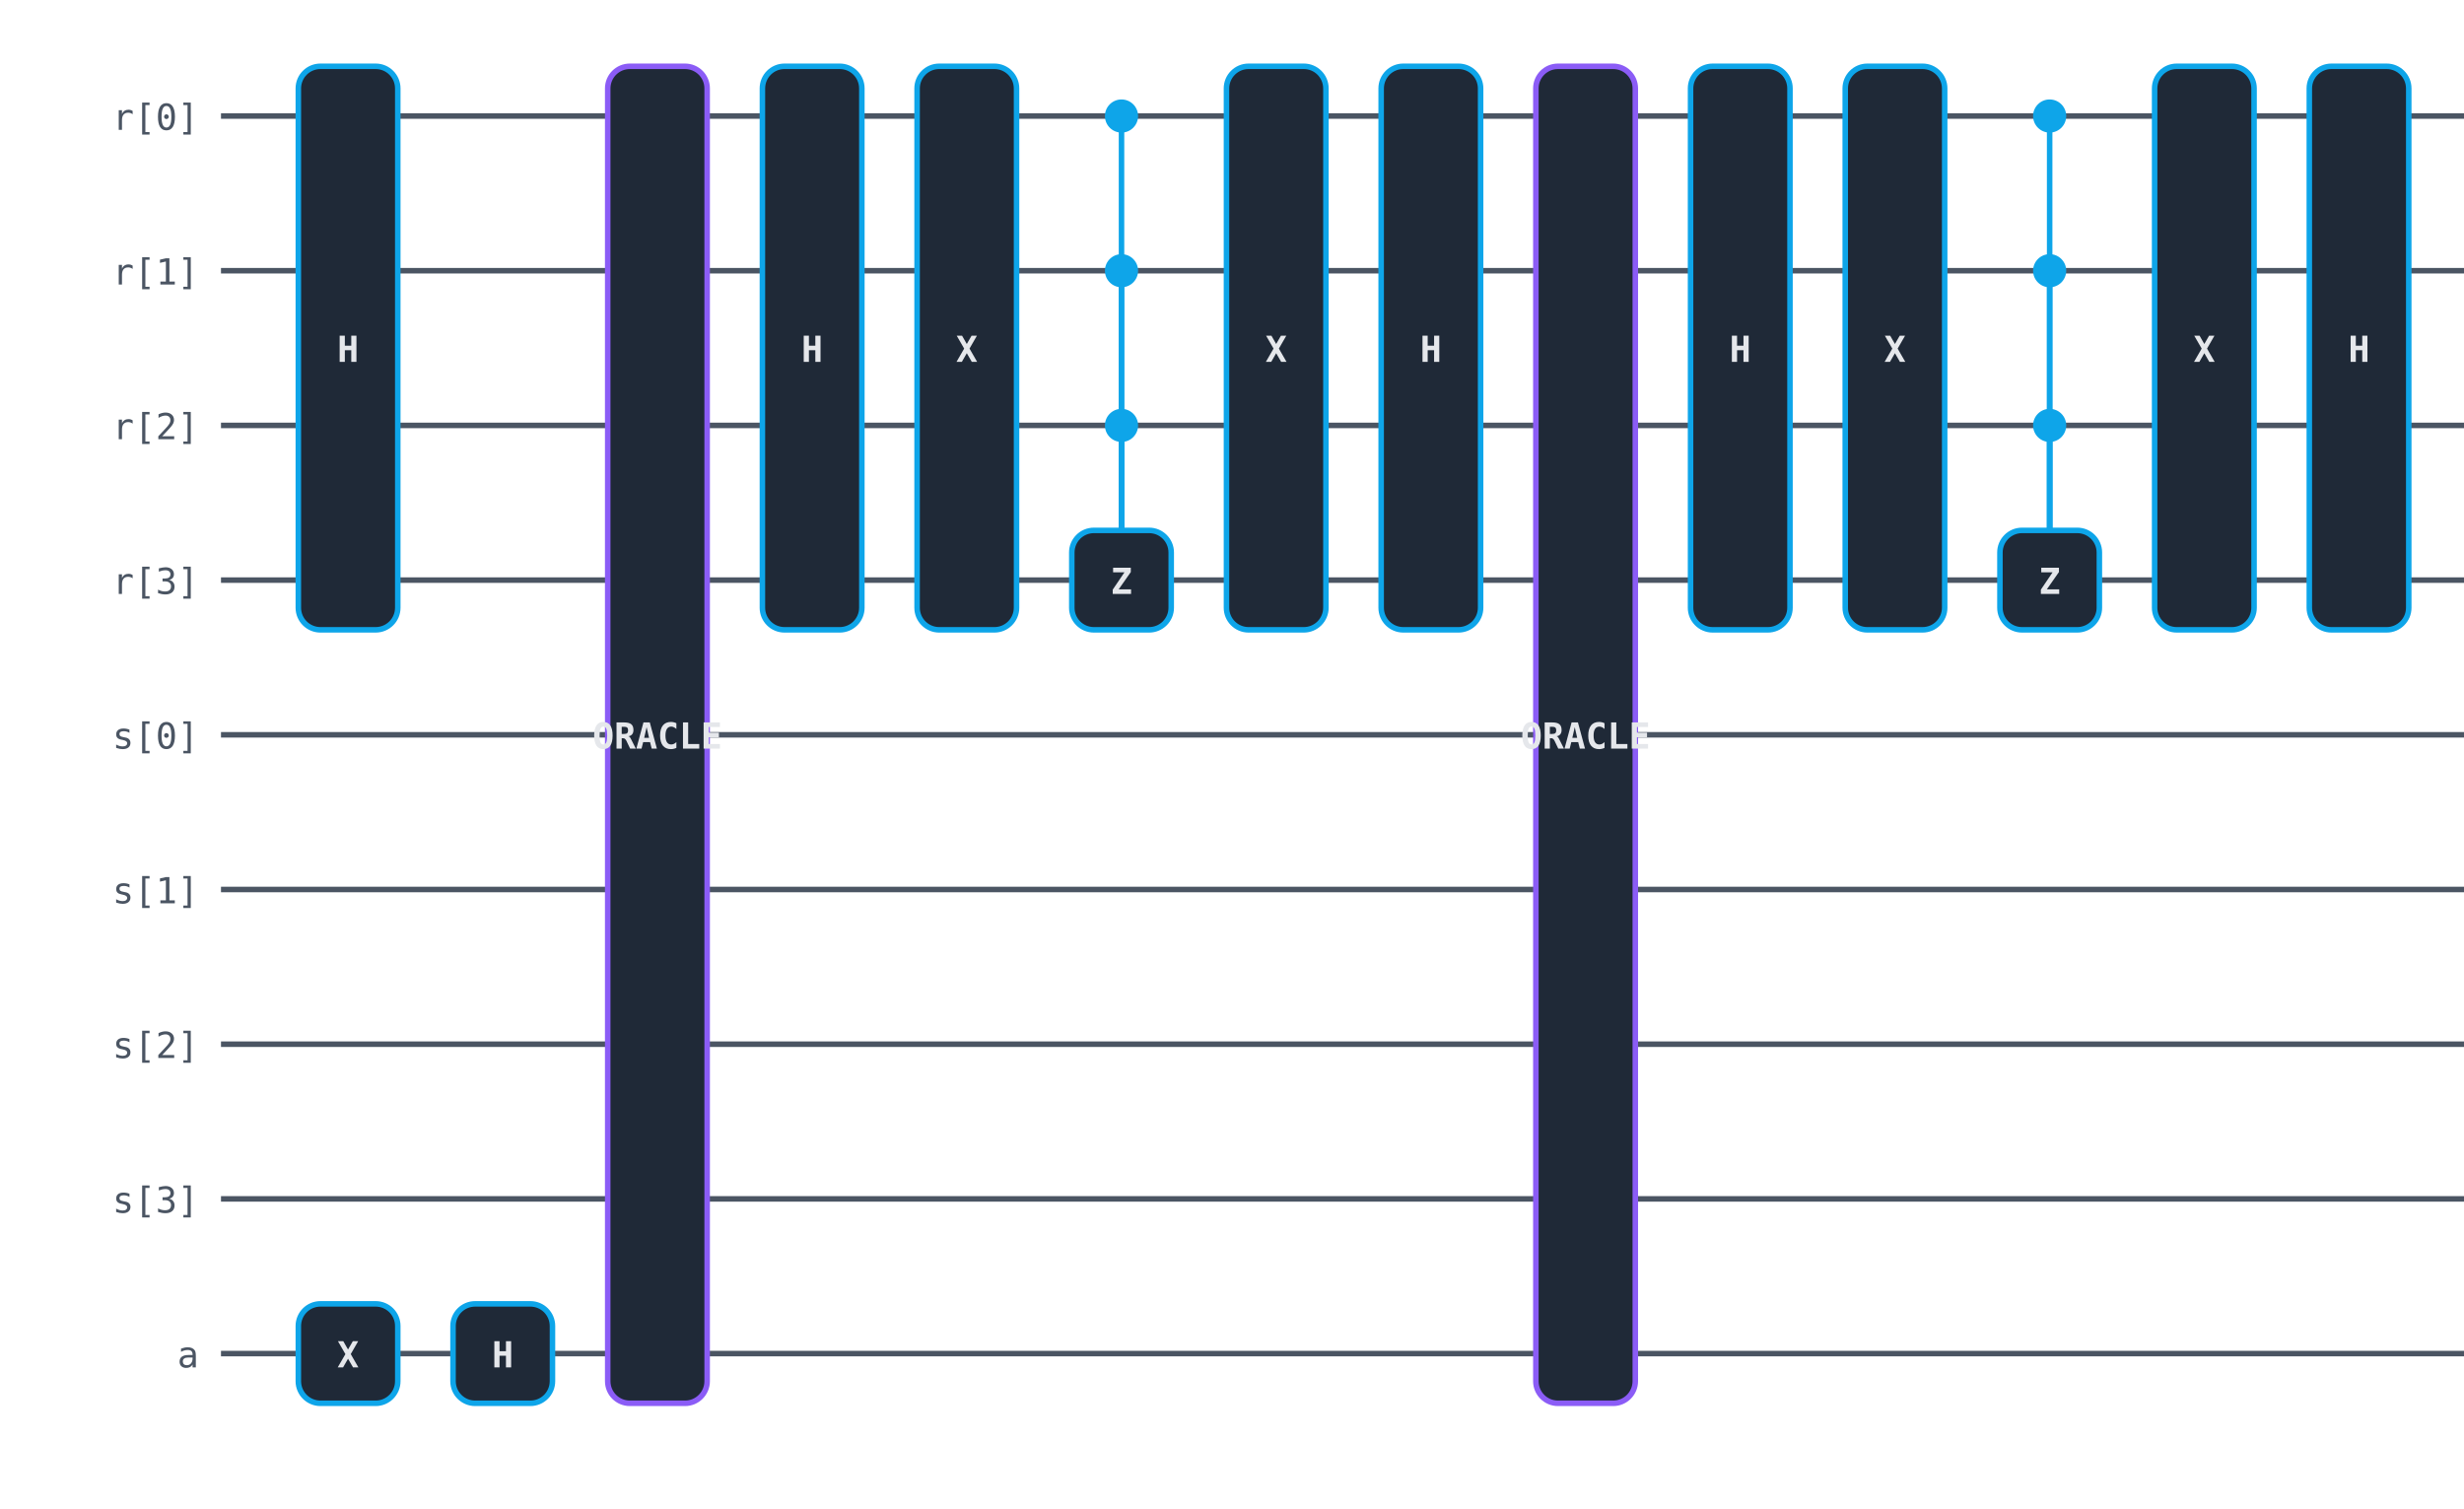
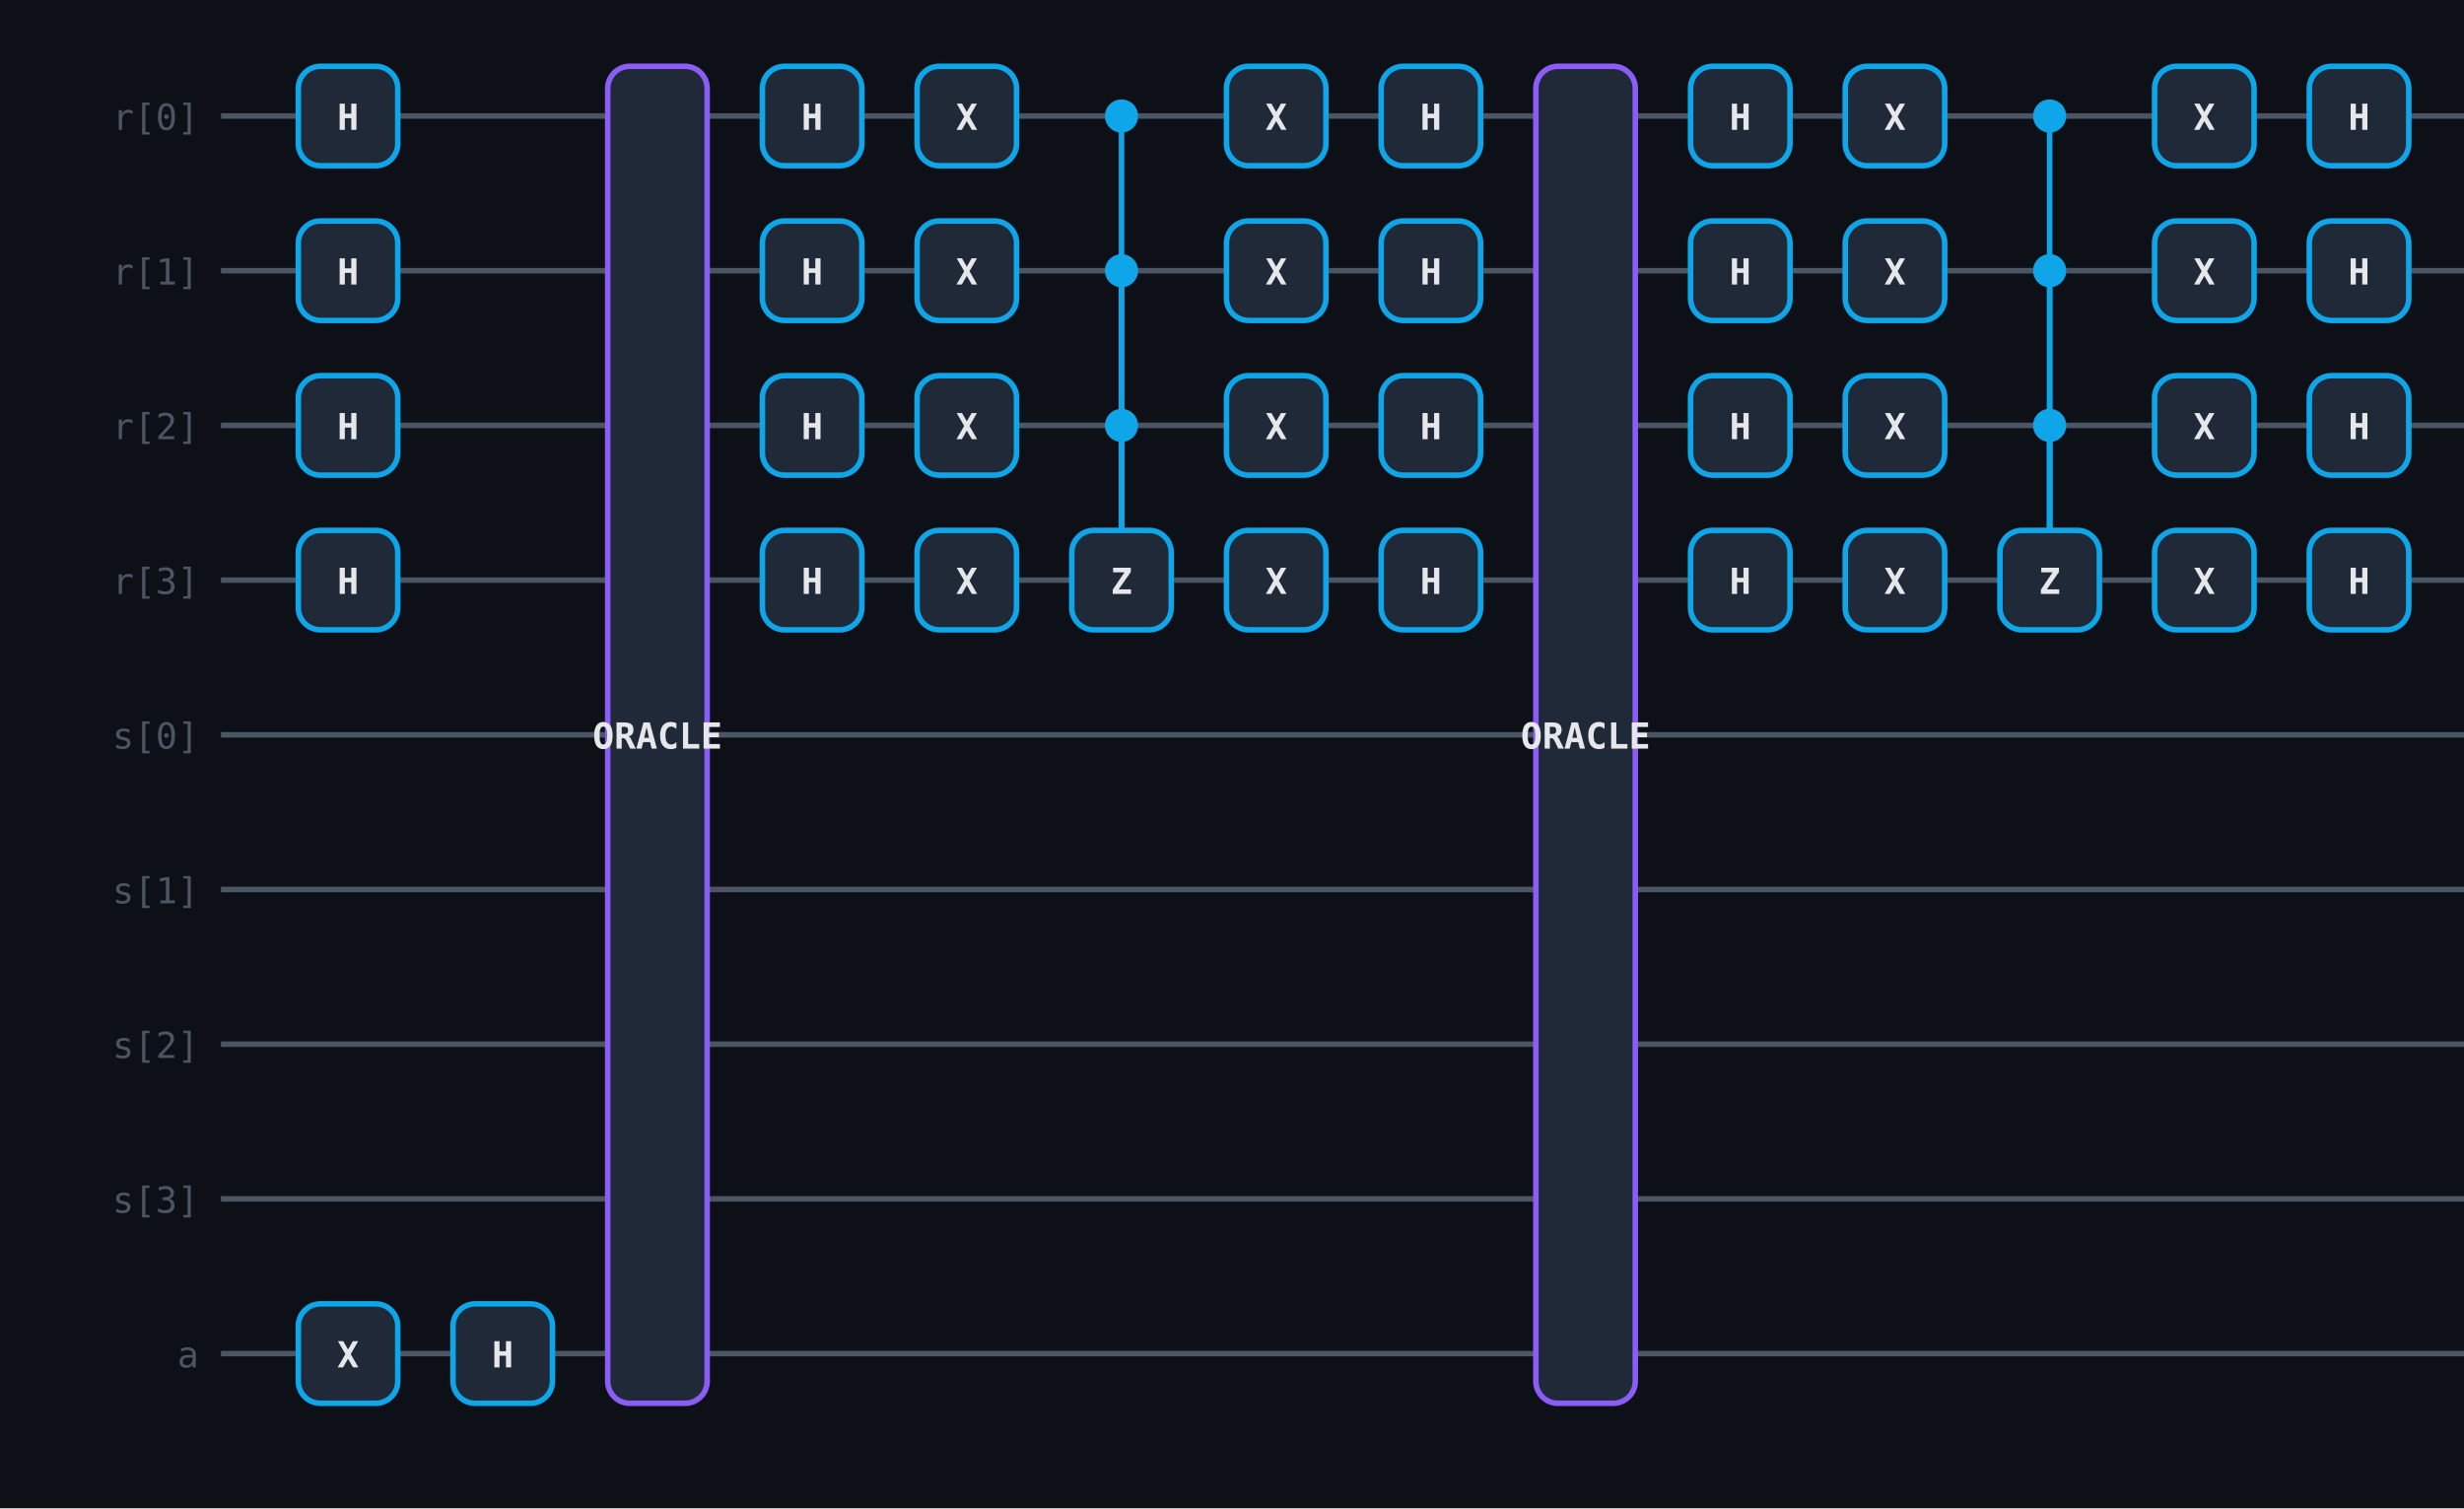
<svg xmlns="http://www.w3.org/2000/svg" viewBox="0 0 892 546" width="892" height="546">
+   <rect x="0" y="0" width="892" height="546" fill="#0d1117" />
  <style>.gate-label { font-family: ui-monospace, monospace; font-size: 13px; font-weight: 600; }.wire-label { font-family: ui-monospace, monospace; font-size: 13px; font-weight: 500; }</style>
  <line x1="80" y1="42" x2="892" y2="42" stroke="#4b5563" stroke-width="2" />
  <text x="72" y="47" text-anchor="end" fill="#4b5563" class="wire-label">r[0]</text>
  <line x1="80" y1="98" x2="892" y2="98" stroke="#4b5563" stroke-width="2" />
  <text x="72" y="103" text-anchor="end" fill="#4b5563" class="wire-label">r[1]</text>
  <line x1="80" y1="154" x2="892" y2="154" stroke="#4b5563" stroke-width="2" />
  <text x="72" y="159" text-anchor="end" fill="#4b5563" class="wire-label">r[2]</text>
  <line x1="80" y1="210" x2="892" y2="210" stroke="#4b5563" stroke-width="2" />
  <text x="72" y="215" text-anchor="end" fill="#4b5563" class="wire-label">r[3]</text>
  <line x1="80" y1="266" x2="892" y2="266" stroke="#4b5563" stroke-width="2" />
  <text x="72" y="271" text-anchor="end" fill="#4b5563" class="wire-label">s[0]</text>
  <line x1="80" y1="322" x2="892" y2="322" stroke="#4b5563" stroke-width="2" />
  <text x="72" y="327" text-anchor="end" fill="#4b5563" class="wire-label">s[1]</text>
  <line x1="80" y1="378" x2="892" y2="378" stroke="#4b5563" stroke-width="2" />
  <text x="72" y="383" text-anchor="end" fill="#4b5563" class="wire-label">s[2]</text>
  <line x1="80" y1="434" x2="892" y2="434" stroke="#4b5563" stroke-width="2" />
  <text x="72" y="439" text-anchor="end" fill="#4b5563" class="wire-label">s[3]</text>
  <line x1="80" y1="490" x2="892" y2="490" stroke="#4b5563" stroke-width="2" />
  <text x="72" y="495" text-anchor="end" fill="#4b5563" class="wire-label">a</text>
-   <rect x="108" y="24" width="36" height="204" rx="8" fill="#1f2937" stroke="#0ea5e9" stroke-width="2" />
-   <text x="126" y="131" text-anchor="middle" fill="#e5e7eb" class="gate-label">H</text>
+   <rect x="108" y="24" width="36" height="36" rx="8" fill="#1f2937" stroke="#0ea5e9" stroke-width="2" />
+   <text x="126" y="47" text-anchor="middle" fill="#e5e7eb" class="gate-label">H</text>
+   <rect x="108" y="80" width="36" height="36" rx="8" fill="#1f2937" stroke="#0ea5e9" stroke-width="2" />
+   <text x="126" y="103" text-anchor="middle" fill="#e5e7eb" class="gate-label">H</text>
+   <rect x="108" y="136" width="36" height="36" rx="8" fill="#1f2937" stroke="#0ea5e9" stroke-width="2" />
+   <text x="126" y="159" text-anchor="middle" fill="#e5e7eb" class="gate-label">H</text>
+   <rect x="108" y="192" width="36" height="36" rx="8" fill="#1f2937" stroke="#0ea5e9" stroke-width="2" />
+   <text x="126" y="215" text-anchor="middle" fill="#e5e7eb" class="gate-label">H</text>
  <rect x="108" y="472" width="36" height="36" rx="8" fill="#1f2937" stroke="#0ea5e9" stroke-width="2" />
  <text x="126" y="495" text-anchor="middle" fill="#e5e7eb" class="gate-label">X</text>
  <rect x="164" y="472" width="36" height="36" rx="8" fill="#1f2937" stroke="#0ea5e9" stroke-width="2" />
  <text x="182" y="495" text-anchor="middle" fill="#e5e7eb" class="gate-label">H</text>
  <rect x="220" y="24" width="36" height="484" rx="8" fill="#1f2937" stroke="#8b5cf6" stroke-width="2" />
  <text x="238" y="271" text-anchor="middle" fill="#e5e7eb" class="gate-label">ORACLE</text>
-   <rect x="276" y="24" width="36" height="204" rx="8" fill="#1f2937" stroke="#0ea5e9" stroke-width="2" />
-   <text x="294" y="131" text-anchor="middle" fill="#e5e7eb" class="gate-label">H</text>
-   <rect x="332" y="24" width="36" height="204" rx="8" fill="#1f2937" stroke="#0ea5e9" stroke-width="2" />
-   <text x="350" y="131" text-anchor="middle" fill="#e5e7eb" class="gate-label">X</text>
+   <rect x="276" y="24" width="36" height="36" rx="8" fill="#1f2937" stroke="#0ea5e9" stroke-width="2" />
+   <text x="294" y="47" text-anchor="middle" fill="#e5e7eb" class="gate-label">H</text>
+   <rect x="276" y="80" width="36" height="36" rx="8" fill="#1f2937" stroke="#0ea5e9" stroke-width="2" />
+   <text x="294" y="103" text-anchor="middle" fill="#e5e7eb" class="gate-label">H</text>
+   <rect x="276" y="136" width="36" height="36" rx="8" fill="#1f2937" stroke="#0ea5e9" stroke-width="2" />
+   <text x="294" y="159" text-anchor="middle" fill="#e5e7eb" class="gate-label">H</text>
+   <rect x="276" y="192" width="36" height="36" rx="8" fill="#1f2937" stroke="#0ea5e9" stroke-width="2" />
+   <text x="294" y="215" text-anchor="middle" fill="#e5e7eb" class="gate-label">H</text>
+   <rect x="332" y="24" width="36" height="36" rx="8" fill="#1f2937" stroke="#0ea5e9" stroke-width="2" />
+   <text x="350" y="47" text-anchor="middle" fill="#e5e7eb" class="gate-label">X</text>
+   <rect x="332" y="80" width="36" height="36" rx="8" fill="#1f2937" stroke="#0ea5e9" stroke-width="2" />
+   <text x="350" y="103" text-anchor="middle" fill="#e5e7eb" class="gate-label">X</text>
+   <rect x="332" y="136" width="36" height="36" rx="8" fill="#1f2937" stroke="#0ea5e9" stroke-width="2" />
+   <text x="350" y="159" text-anchor="middle" fill="#e5e7eb" class="gate-label">X</text>
+   <rect x="332" y="192" width="36" height="36" rx="8" fill="#1f2937" stroke="#0ea5e9" stroke-width="2" />
+   <text x="350" y="215" text-anchor="middle" fill="#e5e7eb" class="gate-label">X</text>
  <line x1="406" y1="42" x2="406" y2="210" stroke="#0ea5e9" stroke-width="2" />
  <circle cx="406" cy="42" r="6" fill="#0ea5e9" />
  <line x1="406" y1="98" x2="406" y2="210" stroke="#0ea5e9" stroke-width="2" />
  <circle cx="406" cy="98" r="6" fill="#0ea5e9" />
  <line x1="406" y1="154" x2="406" y2="210" stroke="#0ea5e9" stroke-width="2" />
  <circle cx="406" cy="154" r="6" fill="#0ea5e9" />
  <rect x="388" y="192" width="36" height="36" rx="8" fill="#1f2937" stroke="#0ea5e9" stroke-width="2" />
  <text x="406" y="215" text-anchor="middle" fill="#e5e7eb" class="gate-label">Z</text>
-   <rect x="444" y="24" width="36" height="204" rx="8" fill="#1f2937" stroke="#0ea5e9" stroke-width="2" />
-   <text x="462" y="131" text-anchor="middle" fill="#e5e7eb" class="gate-label">X</text>
-   <rect x="500" y="24" width="36" height="204" rx="8" fill="#1f2937" stroke="#0ea5e9" stroke-width="2" />
-   <text x="518" y="131" text-anchor="middle" fill="#e5e7eb" class="gate-label">H</text>
+   <rect x="444" y="24" width="36" height="36" rx="8" fill="#1f2937" stroke="#0ea5e9" stroke-width="2" />
+   <text x="462" y="47" text-anchor="middle" fill="#e5e7eb" class="gate-label">X</text>
+   <rect x="444" y="80" width="36" height="36" rx="8" fill="#1f2937" stroke="#0ea5e9" stroke-width="2" />
+   <text x="462" y="103" text-anchor="middle" fill="#e5e7eb" class="gate-label">X</text>
+   <rect x="444" y="136" width="36" height="36" rx="8" fill="#1f2937" stroke="#0ea5e9" stroke-width="2" />
+   <text x="462" y="159" text-anchor="middle" fill="#e5e7eb" class="gate-label">X</text>
+   <rect x="444" y="192" width="36" height="36" rx="8" fill="#1f2937" stroke="#0ea5e9" stroke-width="2" />
+   <text x="462" y="215" text-anchor="middle" fill="#e5e7eb" class="gate-label">X</text>
+   <rect x="500" y="24" width="36" height="36" rx="8" fill="#1f2937" stroke="#0ea5e9" stroke-width="2" />
+   <text x="518" y="47" text-anchor="middle" fill="#e5e7eb" class="gate-label">H</text>
+   <rect x="500" y="80" width="36" height="36" rx="8" fill="#1f2937" stroke="#0ea5e9" stroke-width="2" />
+   <text x="518" y="103" text-anchor="middle" fill="#e5e7eb" class="gate-label">H</text>
+   <rect x="500" y="136" width="36" height="36" rx="8" fill="#1f2937" stroke="#0ea5e9" stroke-width="2" />
+   <text x="518" y="159" text-anchor="middle" fill="#e5e7eb" class="gate-label">H</text>
+   <rect x="500" y="192" width="36" height="36" rx="8" fill="#1f2937" stroke="#0ea5e9" stroke-width="2" />
+   <text x="518" y="215" text-anchor="middle" fill="#e5e7eb" class="gate-label">H</text>
  <rect x="556" y="24" width="36" height="484" rx="8" fill="#1f2937" stroke="#8b5cf6" stroke-width="2" />
  <text x="574" y="271" text-anchor="middle" fill="#e5e7eb" class="gate-label">ORACLE</text>
-   <rect x="612" y="24" width="36" height="204" rx="8" fill="#1f2937" stroke="#0ea5e9" stroke-width="2" />
-   <text x="630" y="131" text-anchor="middle" fill="#e5e7eb" class="gate-label">H</text>
-   <rect x="668" y="24" width="36" height="204" rx="8" fill="#1f2937" stroke="#0ea5e9" stroke-width="2" />
-   <text x="686" y="131" text-anchor="middle" fill="#e5e7eb" class="gate-label">X</text>
+   <rect x="612" y="24" width="36" height="36" rx="8" fill="#1f2937" stroke="#0ea5e9" stroke-width="2" />
+   <text x="630" y="47" text-anchor="middle" fill="#e5e7eb" class="gate-label">H</text>
+   <rect x="612" y="80" width="36" height="36" rx="8" fill="#1f2937" stroke="#0ea5e9" stroke-width="2" />
+   <text x="630" y="103" text-anchor="middle" fill="#e5e7eb" class="gate-label">H</text>
+   <rect x="612" y="136" width="36" height="36" rx="8" fill="#1f2937" stroke="#0ea5e9" stroke-width="2" />
+   <text x="630" y="159" text-anchor="middle" fill="#e5e7eb" class="gate-label">H</text>
+   <rect x="612" y="192" width="36" height="36" rx="8" fill="#1f2937" stroke="#0ea5e9" stroke-width="2" />
+   <text x="630" y="215" text-anchor="middle" fill="#e5e7eb" class="gate-label">H</text>
+   <rect x="668" y="24" width="36" height="36" rx="8" fill="#1f2937" stroke="#0ea5e9" stroke-width="2" />
+   <text x="686" y="47" text-anchor="middle" fill="#e5e7eb" class="gate-label">X</text>
+   <rect x="668" y="80" width="36" height="36" rx="8" fill="#1f2937" stroke="#0ea5e9" stroke-width="2" />
+   <text x="686" y="103" text-anchor="middle" fill="#e5e7eb" class="gate-label">X</text>
+   <rect x="668" y="136" width="36" height="36" rx="8" fill="#1f2937" stroke="#0ea5e9" stroke-width="2" />
+   <text x="686" y="159" text-anchor="middle" fill="#e5e7eb" class="gate-label">X</text>
+   <rect x="668" y="192" width="36" height="36" rx="8" fill="#1f2937" stroke="#0ea5e9" stroke-width="2" />
+   <text x="686" y="215" text-anchor="middle" fill="#e5e7eb" class="gate-label">X</text>
  <line x1="742" y1="42" x2="742" y2="210" stroke="#0ea5e9" stroke-width="2" />
  <circle cx="742" cy="42" r="6" fill="#0ea5e9" />
  <line x1="742" y1="98" x2="742" y2="210" stroke="#0ea5e9" stroke-width="2" />
  <circle cx="742" cy="98" r="6" fill="#0ea5e9" />
  <line x1="742" y1="154" x2="742" y2="210" stroke="#0ea5e9" stroke-width="2" />
  <circle cx="742" cy="154" r="6" fill="#0ea5e9" />
  <rect x="724" y="192" width="36" height="36" rx="8" fill="#1f2937" stroke="#0ea5e9" stroke-width="2" />
  <text x="742" y="215" text-anchor="middle" fill="#e5e7eb" class="gate-label">Z</text>
-   <rect x="780" y="24" width="36" height="204" rx="8" fill="#1f2937" stroke="#0ea5e9" stroke-width="2" />
-   <text x="798" y="131" text-anchor="middle" fill="#e5e7eb" class="gate-label">X</text>
-   <rect x="836" y="24" width="36" height="204" rx="8" fill="#1f2937" stroke="#0ea5e9" stroke-width="2" />
-   <text x="854" y="131" text-anchor="middle" fill="#e5e7eb" class="gate-label">H</text>
+   <rect x="780" y="24" width="36" height="36" rx="8" fill="#1f2937" stroke="#0ea5e9" stroke-width="2" />
+   <text x="798" y="47" text-anchor="middle" fill="#e5e7eb" class="gate-label">X</text>
+   <rect x="780" y="80" width="36" height="36" rx="8" fill="#1f2937" stroke="#0ea5e9" stroke-width="2" />
+   <text x="798" y="103" text-anchor="middle" fill="#e5e7eb" class="gate-label">X</text>
+   <rect x="780" y="136" width="36" height="36" rx="8" fill="#1f2937" stroke="#0ea5e9" stroke-width="2" />
+   <text x="798" y="159" text-anchor="middle" fill="#e5e7eb" class="gate-label">X</text>
+   <rect x="780" y="192" width="36" height="36" rx="8" fill="#1f2937" stroke="#0ea5e9" stroke-width="2" />
+   <text x="798" y="215" text-anchor="middle" fill="#e5e7eb" class="gate-label">X</text>
+   <rect x="836" y="24" width="36" height="36" rx="8" fill="#1f2937" stroke="#0ea5e9" stroke-width="2" />
+   <text x="854" y="47" text-anchor="middle" fill="#e5e7eb" class="gate-label">H</text>
+   <rect x="836" y="80" width="36" height="36" rx="8" fill="#1f2937" stroke="#0ea5e9" stroke-width="2" />
+   <text x="854" y="103" text-anchor="middle" fill="#e5e7eb" class="gate-label">H</text>
+   <rect x="836" y="136" width="36" height="36" rx="8" fill="#1f2937" stroke="#0ea5e9" stroke-width="2" />
+   <text x="854" y="159" text-anchor="middle" fill="#e5e7eb" class="gate-label">H</text>
+   <rect x="836" y="192" width="36" height="36" rx="8" fill="#1f2937" stroke="#0ea5e9" stroke-width="2" />
+   <text x="854" y="215" text-anchor="middle" fill="#e5e7eb" class="gate-label">H</text>
</svg>
